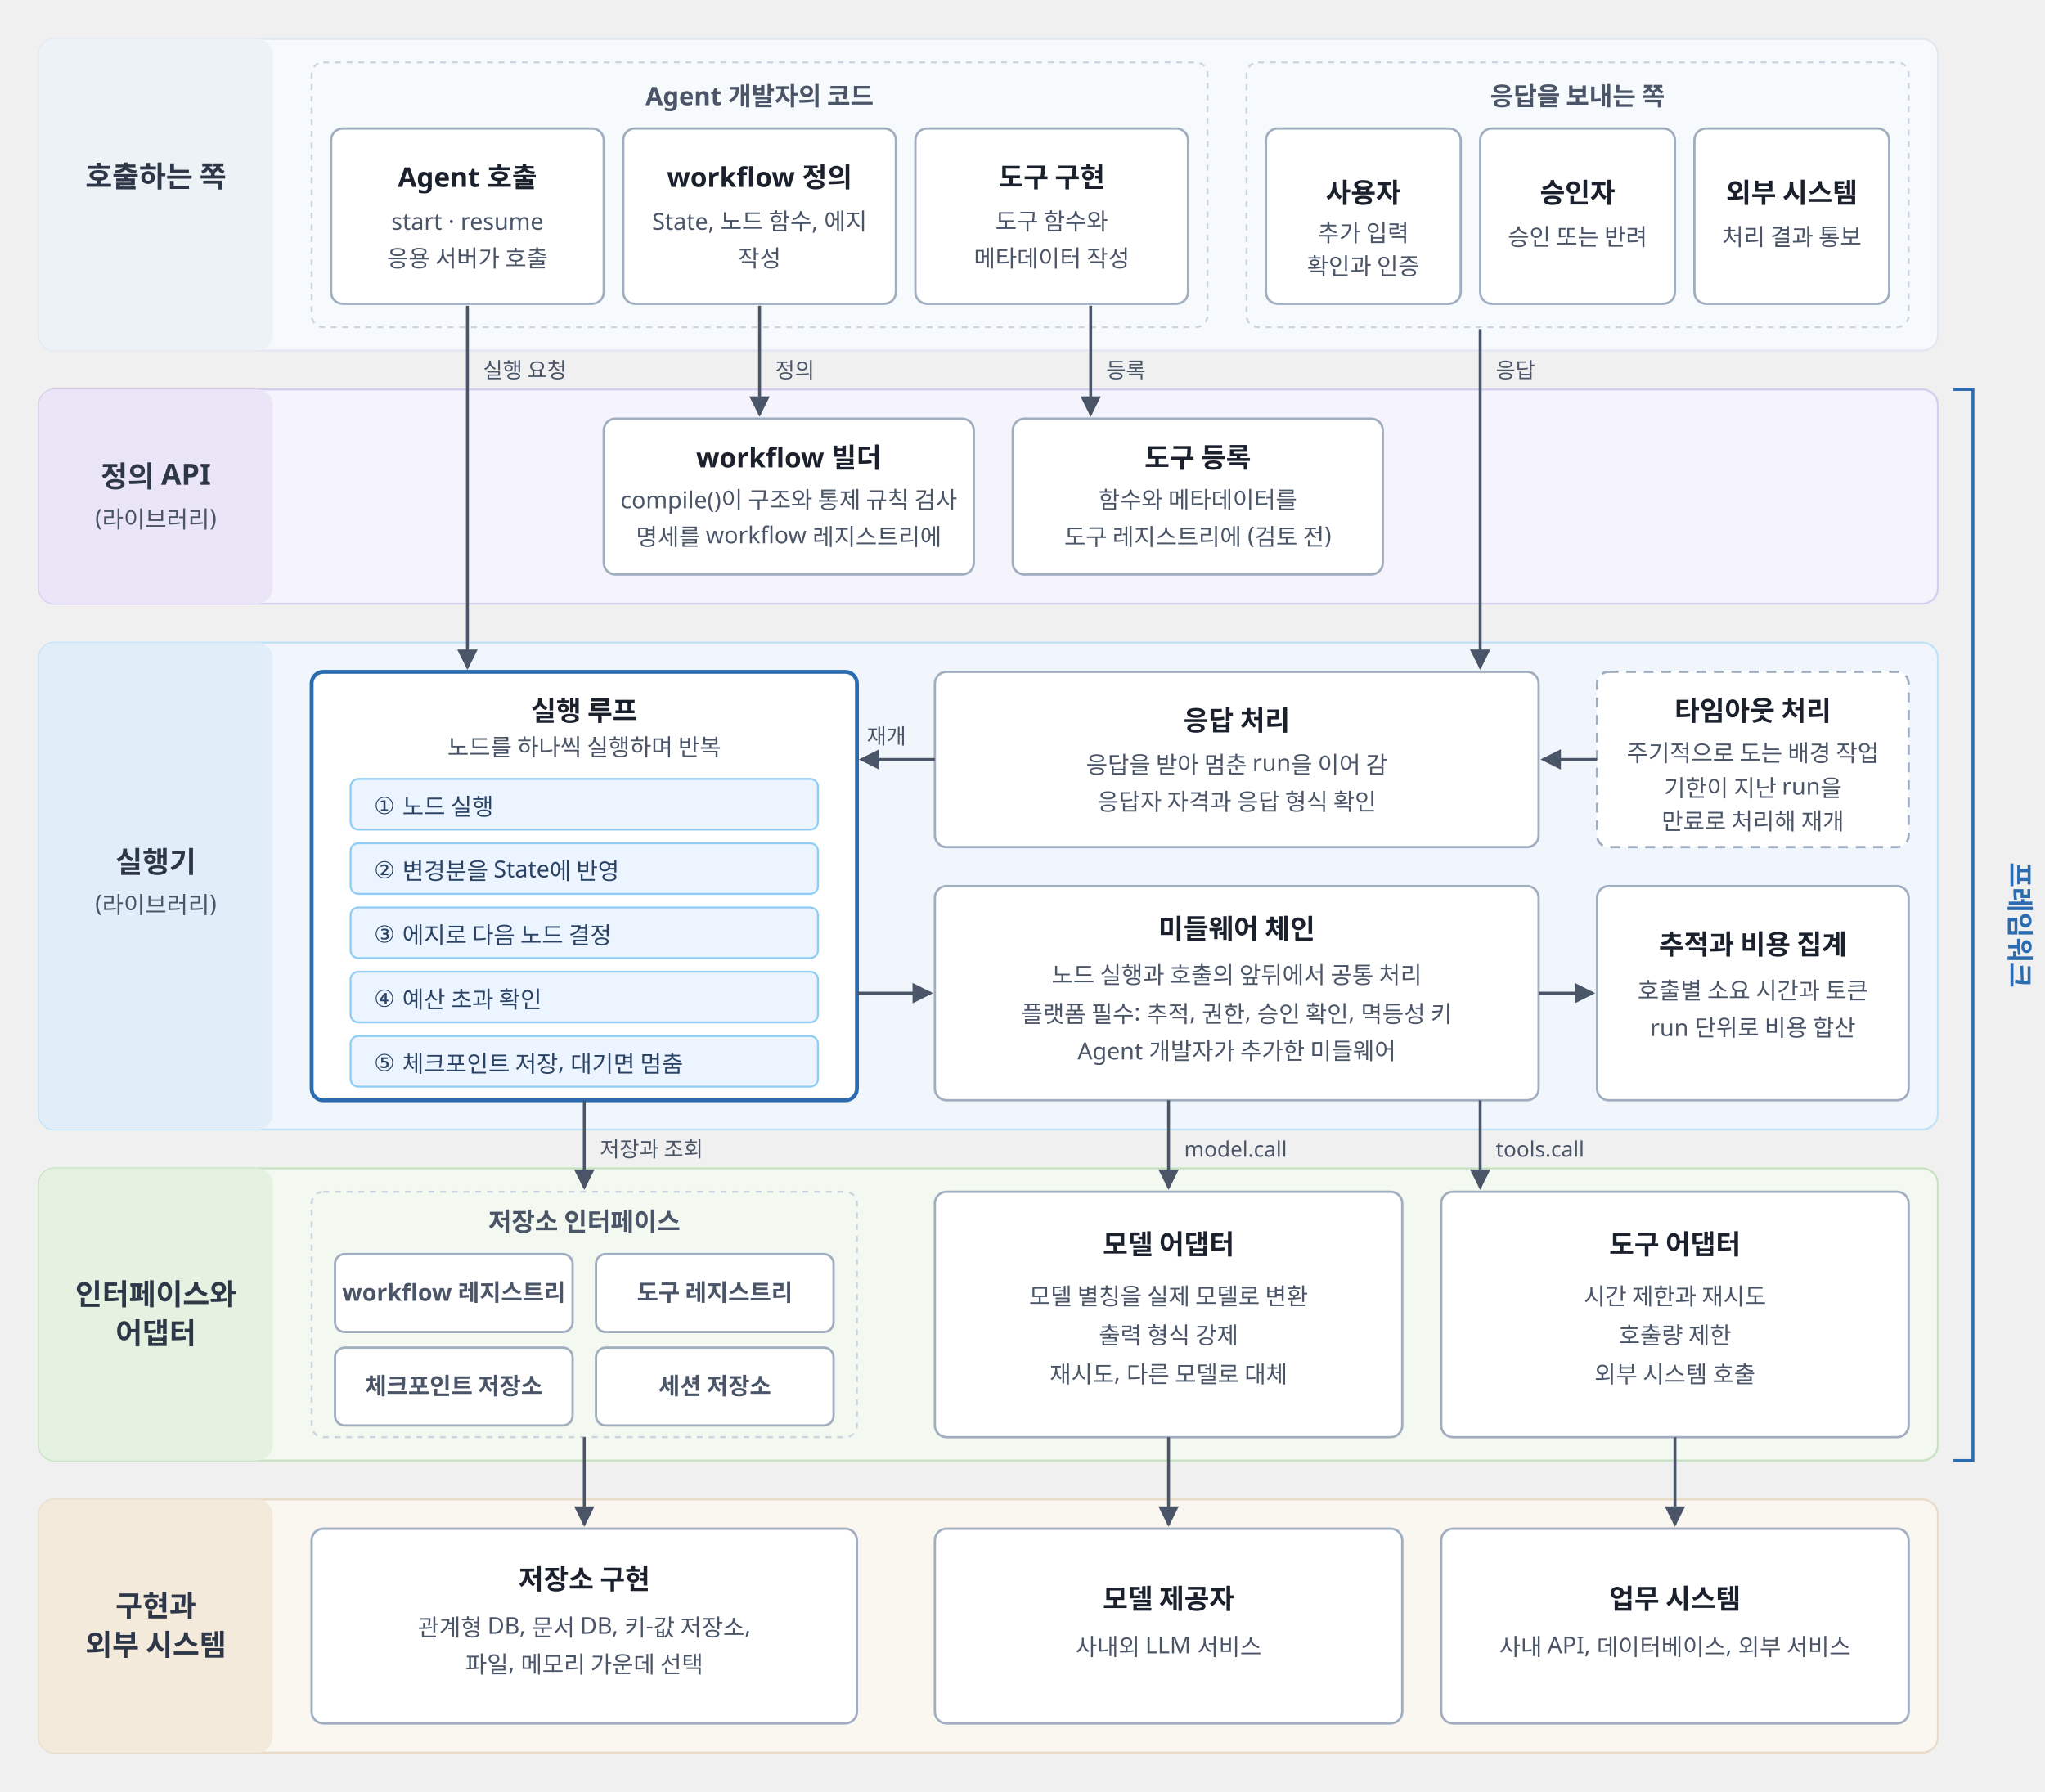
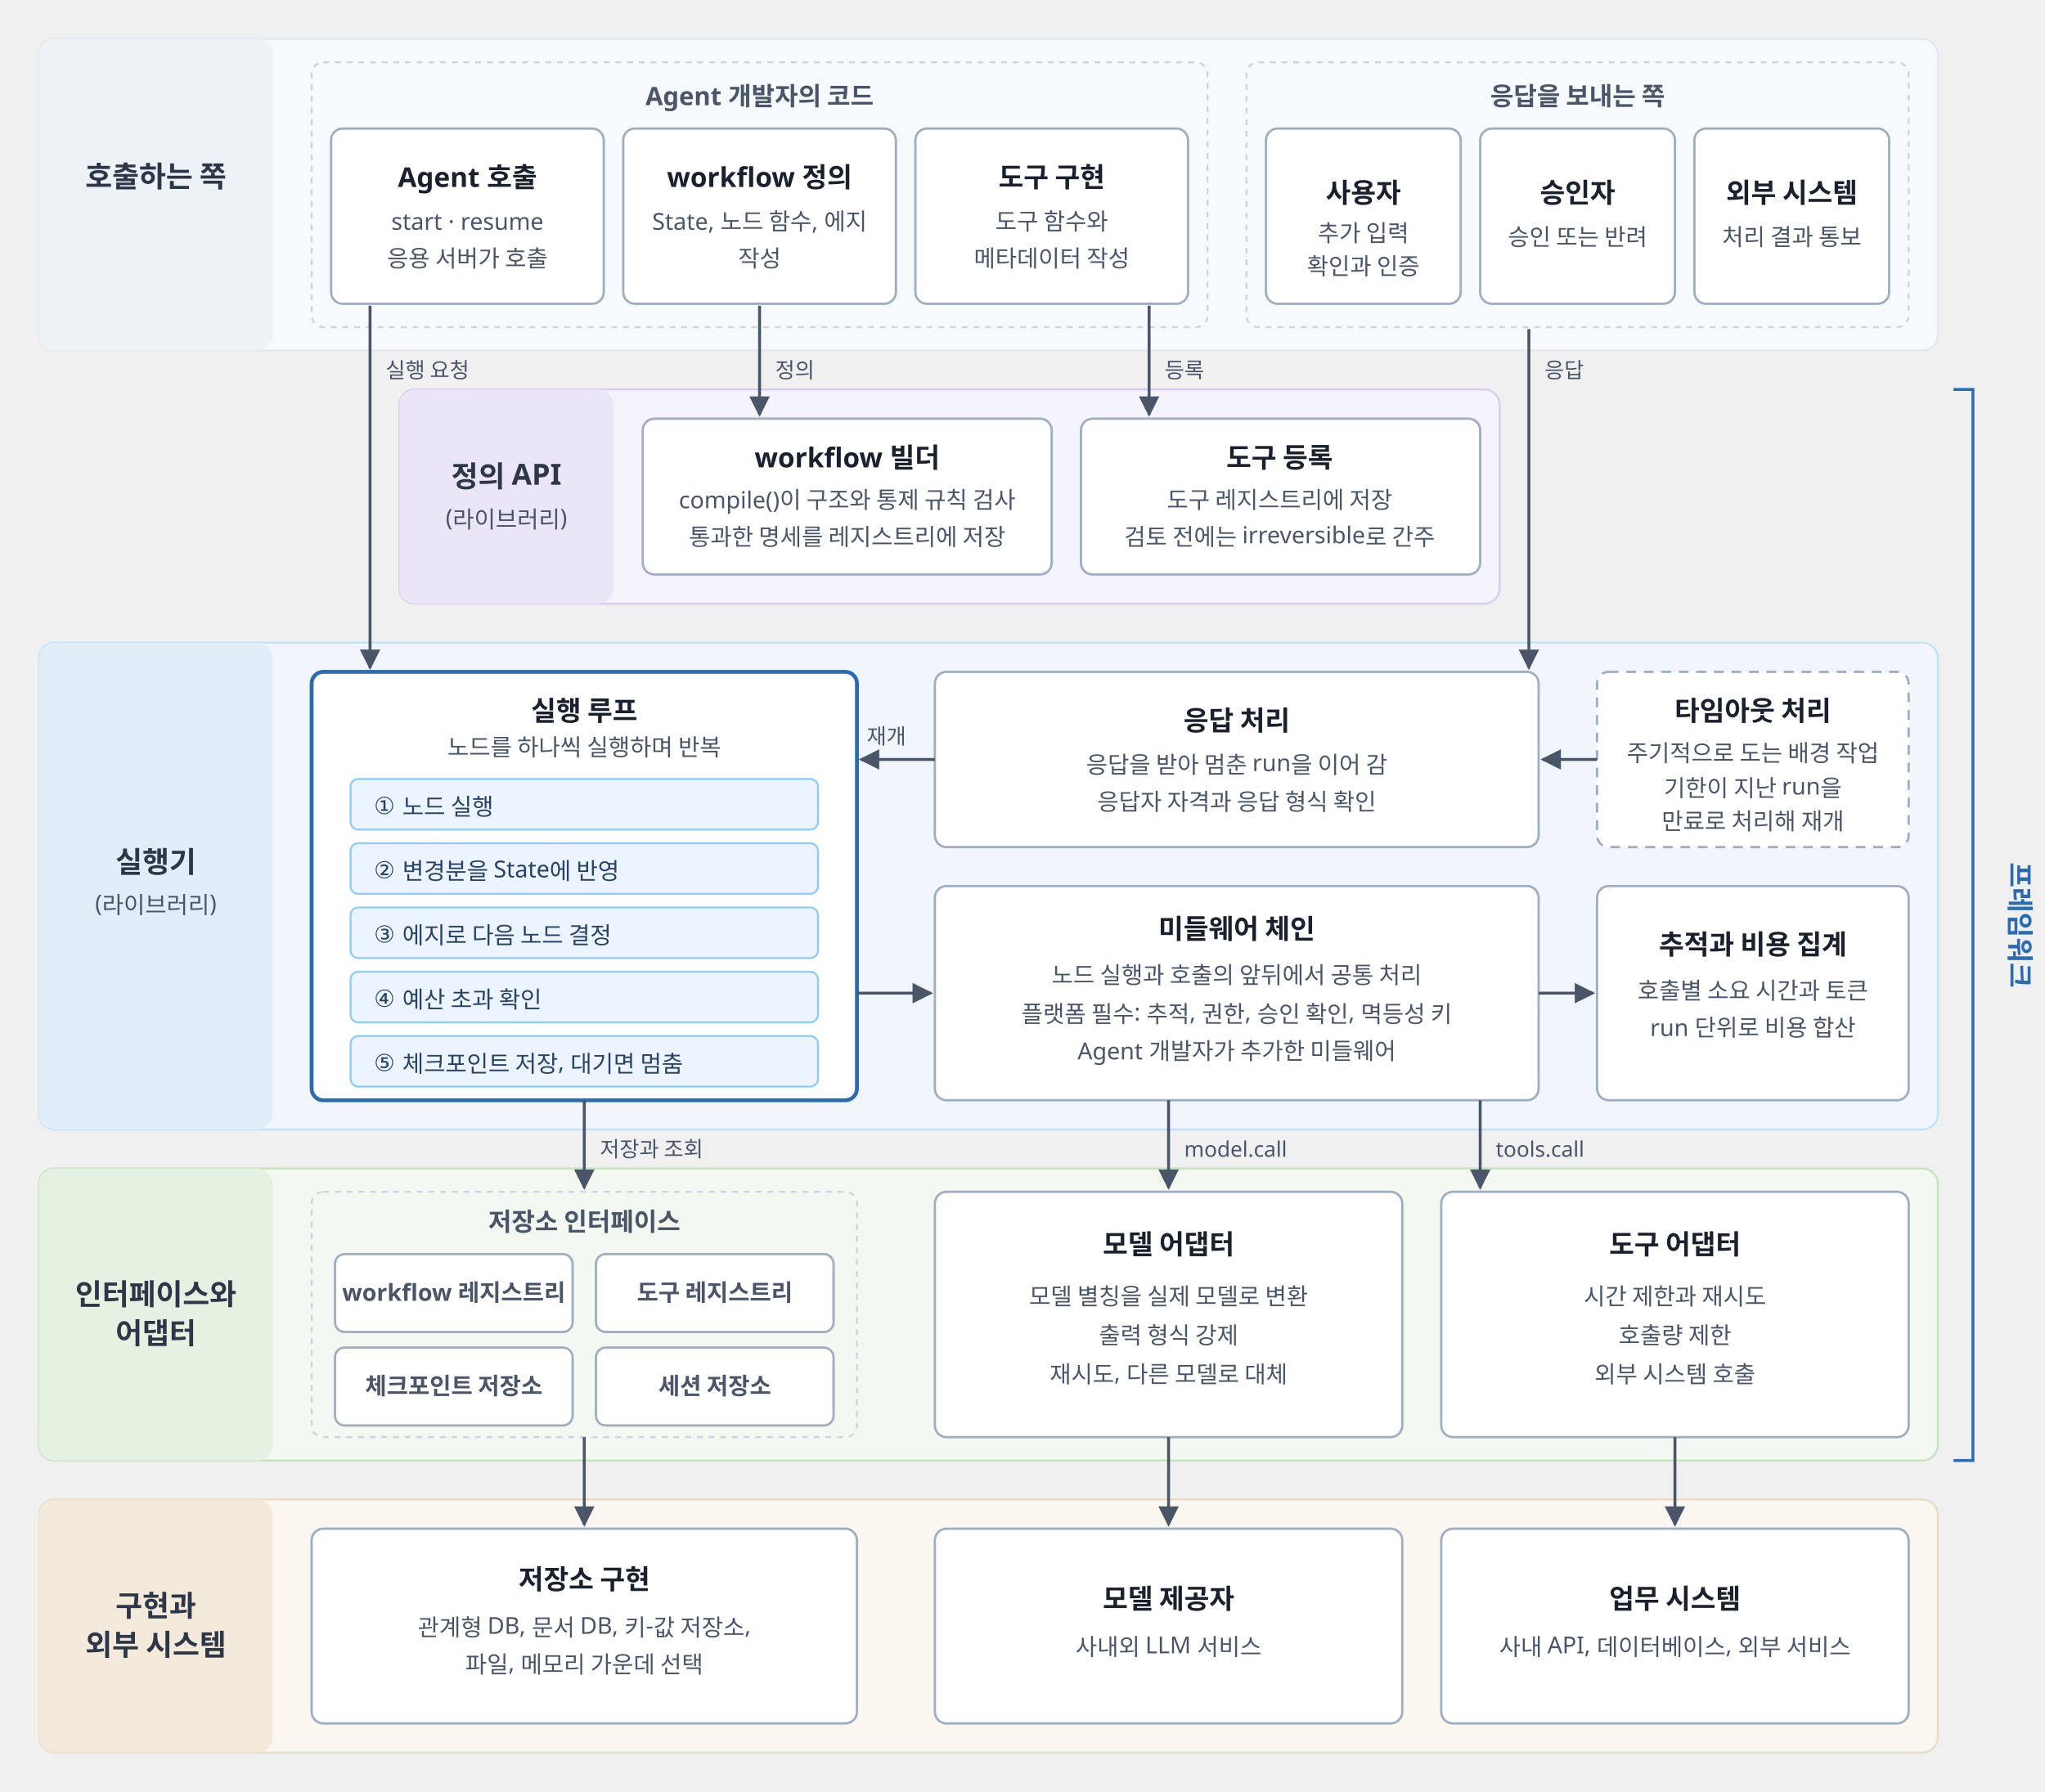
<svg xmlns="http://www.w3.org/2000/svg" viewBox="0 0 1050 920" width="1050" height="920" font-family="Apple SD Gothic Neo, Malgun Gothic, Noto Sans KR, sans-serif">
  <defs>
    <marker id="arrow" viewBox="0 0 10 10" refX="9" refY="5" markerWidth="7" markerHeight="7" orient="auto-start-reverse">
      <path d="M0,0 L10,5 L0,10 z" fill="#4A5568" />
    </marker>
    <style>
      .band-label { font-size: 15px; font-weight: 700; fill: #2D3748; text-anchor: middle; }
      .group-title { font-size: 13px; font-weight: 700; fill: #4A5568; text-anchor: middle; }
      .box { fill: #FFFFFF; stroke: #A0AEC0; stroke-width: 1.2; }
      .box-strong { fill: #FFFFFF; stroke: #2B6CB0; stroke-width: 2; }
      .box-dashed { fill: #FFFFFF; stroke: #A0AEC0; stroke-width: 1.2; stroke-dasharray: 5 4; }
      .group { fill: none; stroke: #CBD5E0; stroke-width: 1; stroke-dasharray: 3 3; }
      .chip { fill: #EBF4FF; stroke: #90CDF4; stroke-width: 1; }
      .t { font-size: 14px; font-weight: 700; fill: #1A202C; text-anchor: middle; }
      .s { font-size: 12px; fill: #4A5568; text-anchor: middle; }
      .c { font-size: 12px; fill: #2A4365; }
      .a { stroke: #4A5568; stroke-width: 1.5; fill: none; marker-end: url(#arrow); }
      .al { font-size: 11px; fill: #4A5568; }
      .bracket { stroke: #2B6CB0; stroke-width: 1.5; fill: none; }
      .bracket-label { font-size: 14px; font-weight: 700; fill: #2B6CB0; text-anchor: middle; }
    </style>
  </defs>
  <rect x="20" y="20" width="975" height="160" rx="8" fill="#F7FAFC" stroke="#E2E8F0" />
  <rect x="20" y="20" width="120" height="160" rx="8" fill="#EDF2F7" />
  <text class="band-label" x="80" y="96">호출하는 쪽</text>
  <rect class="group" x="160" y="32" width="460" height="136" rx="6" />
  <text class="group-title" x="390" y="54">Agent 개발자의 코드</text>
  <rect class="box" x="170" y="66" width="140" height="90" rx="6" />
  <text class="t" x="240" y="96">Agent 호출</text>
  <text class="s" x="240" y="118">start · resume</text>
  <text class="s" x="240" y="137">응용 서버가 호출</text>
  <rect class="box" x="320" y="66" width="140" height="90" rx="6" />
  <text class="t" x="390" y="96">workflow 정의</text>
  <text class="s" x="390" y="118">State, 노드 함수, 에지</text>
  <text class="s" x="390" y="137">작성</text>
  <rect class="box" x="470" y="66" width="140" height="90" rx="6" />
  <text class="t" x="540" y="96">도구 구현</text>
  <text class="s" x="540" y="118">도구 함수와</text>
  <text class="s" x="540" y="137">메타데이터 작성</text>
  <rect class="group" x="640" y="32" width="340" height="136" rx="6" />
  <text class="group-title" x="810" y="54">응답을 보내는 쪽</text>
  <rect class="box" x="650" y="66" width="100" height="90" rx="6" />
  <text class="t" x="700" y="104">사용자</text>
  <text class="s" x="700" y="124">추가 입력</text>
  <text class="s" x="700" y="141">확인과 인증</text>
  <rect class="box" x="760" y="66" width="100" height="90" rx="6" />
  <text class="t" x="810" y="104">승인자</text>
  <text class="s" x="810" y="126">승인 또는 반려</text>
  <rect class="box" x="870" y="66" width="100" height="90" rx="6" />
  <text class="t" x="920" y="104">외부 시스템</text>
  <text class="s" x="920" y="126">처리 결과 통보</text>
-   <rect x="20" y="200" width="975" height="110" rx="8" fill="#F5F3FB" stroke="#D6CCEF" />
-   <rect x="20" y="200" width="120" height="110" rx="8" fill="#EAE5F7" />
-   <text class="band-label" x="80" y="250">정의 API</text>
-   <text class="s" x="80" y="270">(라이브러리)</text>
-   <rect class="box" x="310" y="215" width="190" height="80" rx="6" />
-   <text class="t" x="405" y="240">workflow 빌더</text>
-   <text class="s" x="405" y="261">compile()이 구조와 통제 규칙 검사</text>
-   <text class="s" x="405" y="280">명세를 workflow 레지스트리에</text>
-   <rect class="box" x="520" y="215" width="190" height="80" rx="6" />
-   <text class="t" x="615" y="240">도구 등록</text>
-   <text class="s" x="615" y="261">함수와 메타데이터를</text>
-   <text class="s" x="615" y="280">도구 레지스트리에 (검토 전)</text>
+   <rect x="205" y="200" width="565" height="110" rx="8" fill="#F5F3FB" stroke="#D6CCEF" />
+   <rect x="205" y="200" width="110" height="110" rx="8" fill="#EAE5F7" />
+   <text class="band-label" x="260" y="250">정의 API</text>
+   <text class="s" x="260" y="270">(라이브러리)</text>
+   <rect class="box" x="330" y="215" width="210" height="80" rx="6" />
+   <text class="t" x="435" y="240">workflow 빌더</text>
+   <text class="s" x="435" y="261">compile()이 구조와 통제 규칙 검사</text>
+   <text class="s" x="435" y="280">통과한 명세를 레지스트리에 저장</text>
+   <rect class="box" x="555" y="215" width="205" height="80" rx="6" />
+   <text class="t" x="657" y="240">도구 등록</text>
+   <text class="s" x="657" y="261">도구 레지스트리에 저장</text>
+   <text class="s" x="657" y="280">검토 전에는 irreversible로 간주</text>
  <rect x="20" y="330" width="975" height="250" rx="8" fill="#F0F6FC" stroke="#BEE3F8" />
  <rect x="20" y="330" width="120" height="250" rx="8" fill="#E1EEFA" />
  <text class="band-label" x="80" y="448">실행기</text>
  <text class="s" x="80" y="468">(라이브러리)</text>
  <rect class="box-strong" x="160" y="345" width="280" height="220" rx="6" />
  <text class="t" x="300" y="370">실행 루프</text>
  <text class="s" x="300" y="388">노드를 하나씩 실행하며 반복</text>
  <rect class="chip" x="180" y="400" width="240" height="26" rx="4" />
  <text class="c" x="192" y="418">① 노드 실행</text>
  <rect class="chip" x="180" y="433" width="240" height="26" rx="4" />
  <text class="c" x="192" y="451">② 변경분을 State에 반영</text>
  <rect class="chip" x="180" y="466" width="240" height="26" rx="4" />
  <text class="c" x="192" y="484">③ 에지로 다음 노드 결정</text>
  <rect class="chip" x="180" y="499" width="240" height="26" rx="4" />
  <text class="c" x="192" y="517">④ 예산 초과 확인</text>
  <rect class="chip" x="180" y="532" width="240" height="26" rx="4" />
  <text class="c" x="192" y="550">⑤ 체크포인트 저장, 대기면 멈춤</text>
  <rect class="box" x="480" y="345" width="310" height="90" rx="6" />
  <text class="t" x="635" y="375">응답 처리</text>
  <text class="s" x="635" y="397">응답을 받아 멈춘 run을 이어 감</text>
  <text class="s" x="635" y="416">응답자 자격과 응답 형식 확인</text>
  <rect class="box-dashed" x="820" y="345" width="160" height="90" rx="6" />
  <text class="t" x="900" y="370">타임아웃 처리</text>
  <text class="s" x="900" y="391">주기적으로 도는 배경 작업</text>
  <text class="s" x="900" y="409">기한이 지난 run을</text>
  <text class="s" x="900" y="426">만료로 처리해 재개</text>
  <rect class="box" x="480" y="455" width="310" height="110" rx="6" />
  <text class="t" x="635" y="482">미들웨어 체인</text>
  <text class="s" x="635" y="505">노드 실행과 호출의 앞뒤에서 공통 처리</text>
  <text class="s" x="635" y="525">플랫폼 필수: 추적, 권한, 승인 확인, 멱등성 키</text>
  <text class="s" x="635" y="544">Agent 개발자가 추가한 미들웨어</text>
  <rect class="box" x="820" y="455" width="160" height="110" rx="6" />
  <text class="t" x="900" y="490">추적과 비용 집계</text>
  <text class="s" x="900" y="513">호출별 소요 시간과 토큰</text>
  <text class="s" x="900" y="532">run 단위로 비용 합산</text>
  <rect x="20" y="600" width="975" height="150" rx="8" fill="#F3F8F1" stroke="#C6E2C0" />
  <rect x="20" y="600" width="120" height="150" rx="8" fill="#E5F1E1" />
  <text class="band-label" x="80" y="670">인터페이스와</text>
  <text class="band-label" x="80" y="690">어댑터</text>
  <rect class="group" x="160" y="612" width="280" height="126" rx="6" />
  <text class="group-title" x="300" y="632">저장소 인터페이스</text>
  <rect class="box" x="172" y="644" width="122" height="40" rx="5" />
  <text class="s" x="233" y="668" font-weight="700" fill="#1A202C">workflow 레지스트리</text>
  <rect class="box" x="306" y="644" width="122" height="40" rx="5" />
  <text class="s" x="367" y="668" font-weight="700" fill="#1A202C">도구 레지스트리</text>
  <rect class="box" x="172" y="692" width="122" height="40" rx="5" />
  <text class="s" x="233" y="716" font-weight="700" fill="#1A202C">체크포인트 저장소</text>
  <rect class="box" x="306" y="692" width="122" height="40" rx="5" />
  <text class="s" x="367" y="716" font-weight="700" fill="#1A202C">세션 저장소</text>
  <rect class="box" x="480" y="612" width="240" height="126" rx="6" />
  <text class="t" x="600" y="644">모델 어댑터</text>
  <text class="s" x="600" y="670">모델 별칭을 실제 모델로 변환</text>
  <text class="s" x="600" y="690">출력 형식 강제</text>
  <text class="s" x="600" y="710">재시도, 다른 모델로 대체</text>
  <rect class="box" x="740" y="612" width="240" height="126" rx="6" />
  <text class="t" x="860" y="644">도구 어댑터</text>
  <text class="s" x="860" y="670">시간 제한과 재시도</text>
  <text class="s" x="860" y="690">호출량 제한</text>
  <text class="s" x="860" y="710">외부 시스템 호출</text>
  <rect x="20" y="770" width="975" height="130" rx="8" fill="#FAF6F0" stroke="#E8DCC8" />
  <rect x="20" y="770" width="120" height="130" rx="8" fill="#F3EADC" />
  <text class="band-label" x="80" y="830">구현과</text>
  <text class="band-label" x="80" y="850">외부 시스템</text>
  <rect class="box" x="160" y="785" width="280" height="100" rx="6" />
  <text class="t" x="300" y="816">저장소 구현</text>
  <text class="s" x="300" y="840">관계형 DB, 문서 DB, 키-값 저장소,</text>
  <text class="s" x="300" y="859">파일, 메모리 가운데 선택</text>
  <rect class="box" x="480" y="785" width="240" height="100" rx="6" />
  <text class="t" x="600" y="826">모델 제공자</text>
  <text class="s" x="600" y="850">사내외 LLM 서비스</text>
  <rect class="box" x="740" y="785" width="240" height="100" rx="6" />
  <text class="t" x="860" y="826">업무 시스템</text>
  <text class="s" x="860" y="850">사내 API, 데이터베이스, 외부 서비스</text>
  <path class="a" d="M390,157 L390,213" />
  <text class="al" x="398" y="194">정의</text>
-   <path class="a" d="M560,157 L560,213" />
-   <text class="al" x="568" y="194">등록</text>
-   <path class="a" d="M240,157 L240,343" />
-   <text class="al" x="248" y="194">실행 요청</text>
-   <path class="a" d="M760,169 L760,343" />
-   <text class="al" x="768" y="194">응답</text>
+   <path class="a" d="M590,157 L590,213" />
+   <text class="al" x="598" y="194">등록</text>
+   <path class="a" d="M190,157 L190,343" />
+   <text class="al" x="198" y="194">실행 요청</text>
+   <path class="a" d="M785,169 L785,343" />
+   <text class="al" x="793" y="194">응답</text>
  <path class="a" d="M480,390 L442,390" />
  <text class="al" x="445" y="382">재개</text>
  <path class="a" d="M820,390 L792,390" />
  <path class="a" d="M440,510 L478,510" />
  <path class="a" d="M790,510 L818,510" />
  <path class="a" d="M300,565 L300,610" />
  <text class="al" x="308" y="594">저장과 조회</text>
  <path class="a" d="M600,565 L600,610" />
  <text class="al" x="608" y="594">model.call</text>
  <path class="a" d="M760,565 L760,610" />
  <text class="al" x="768" y="594">tools.call</text>
  <path class="a" d="M300,738 L300,783" />
  <path class="a" d="M600,738 L600,783" />
  <path class="a" d="M860,738 L860,783" />
  <path class="bracket" d="M1003,200 L1013,200 L1013,750 L1003,750" />
  <text class="bracket-label" transform="translate(1032,475) rotate(90)">프레임워크</text>
</svg>
